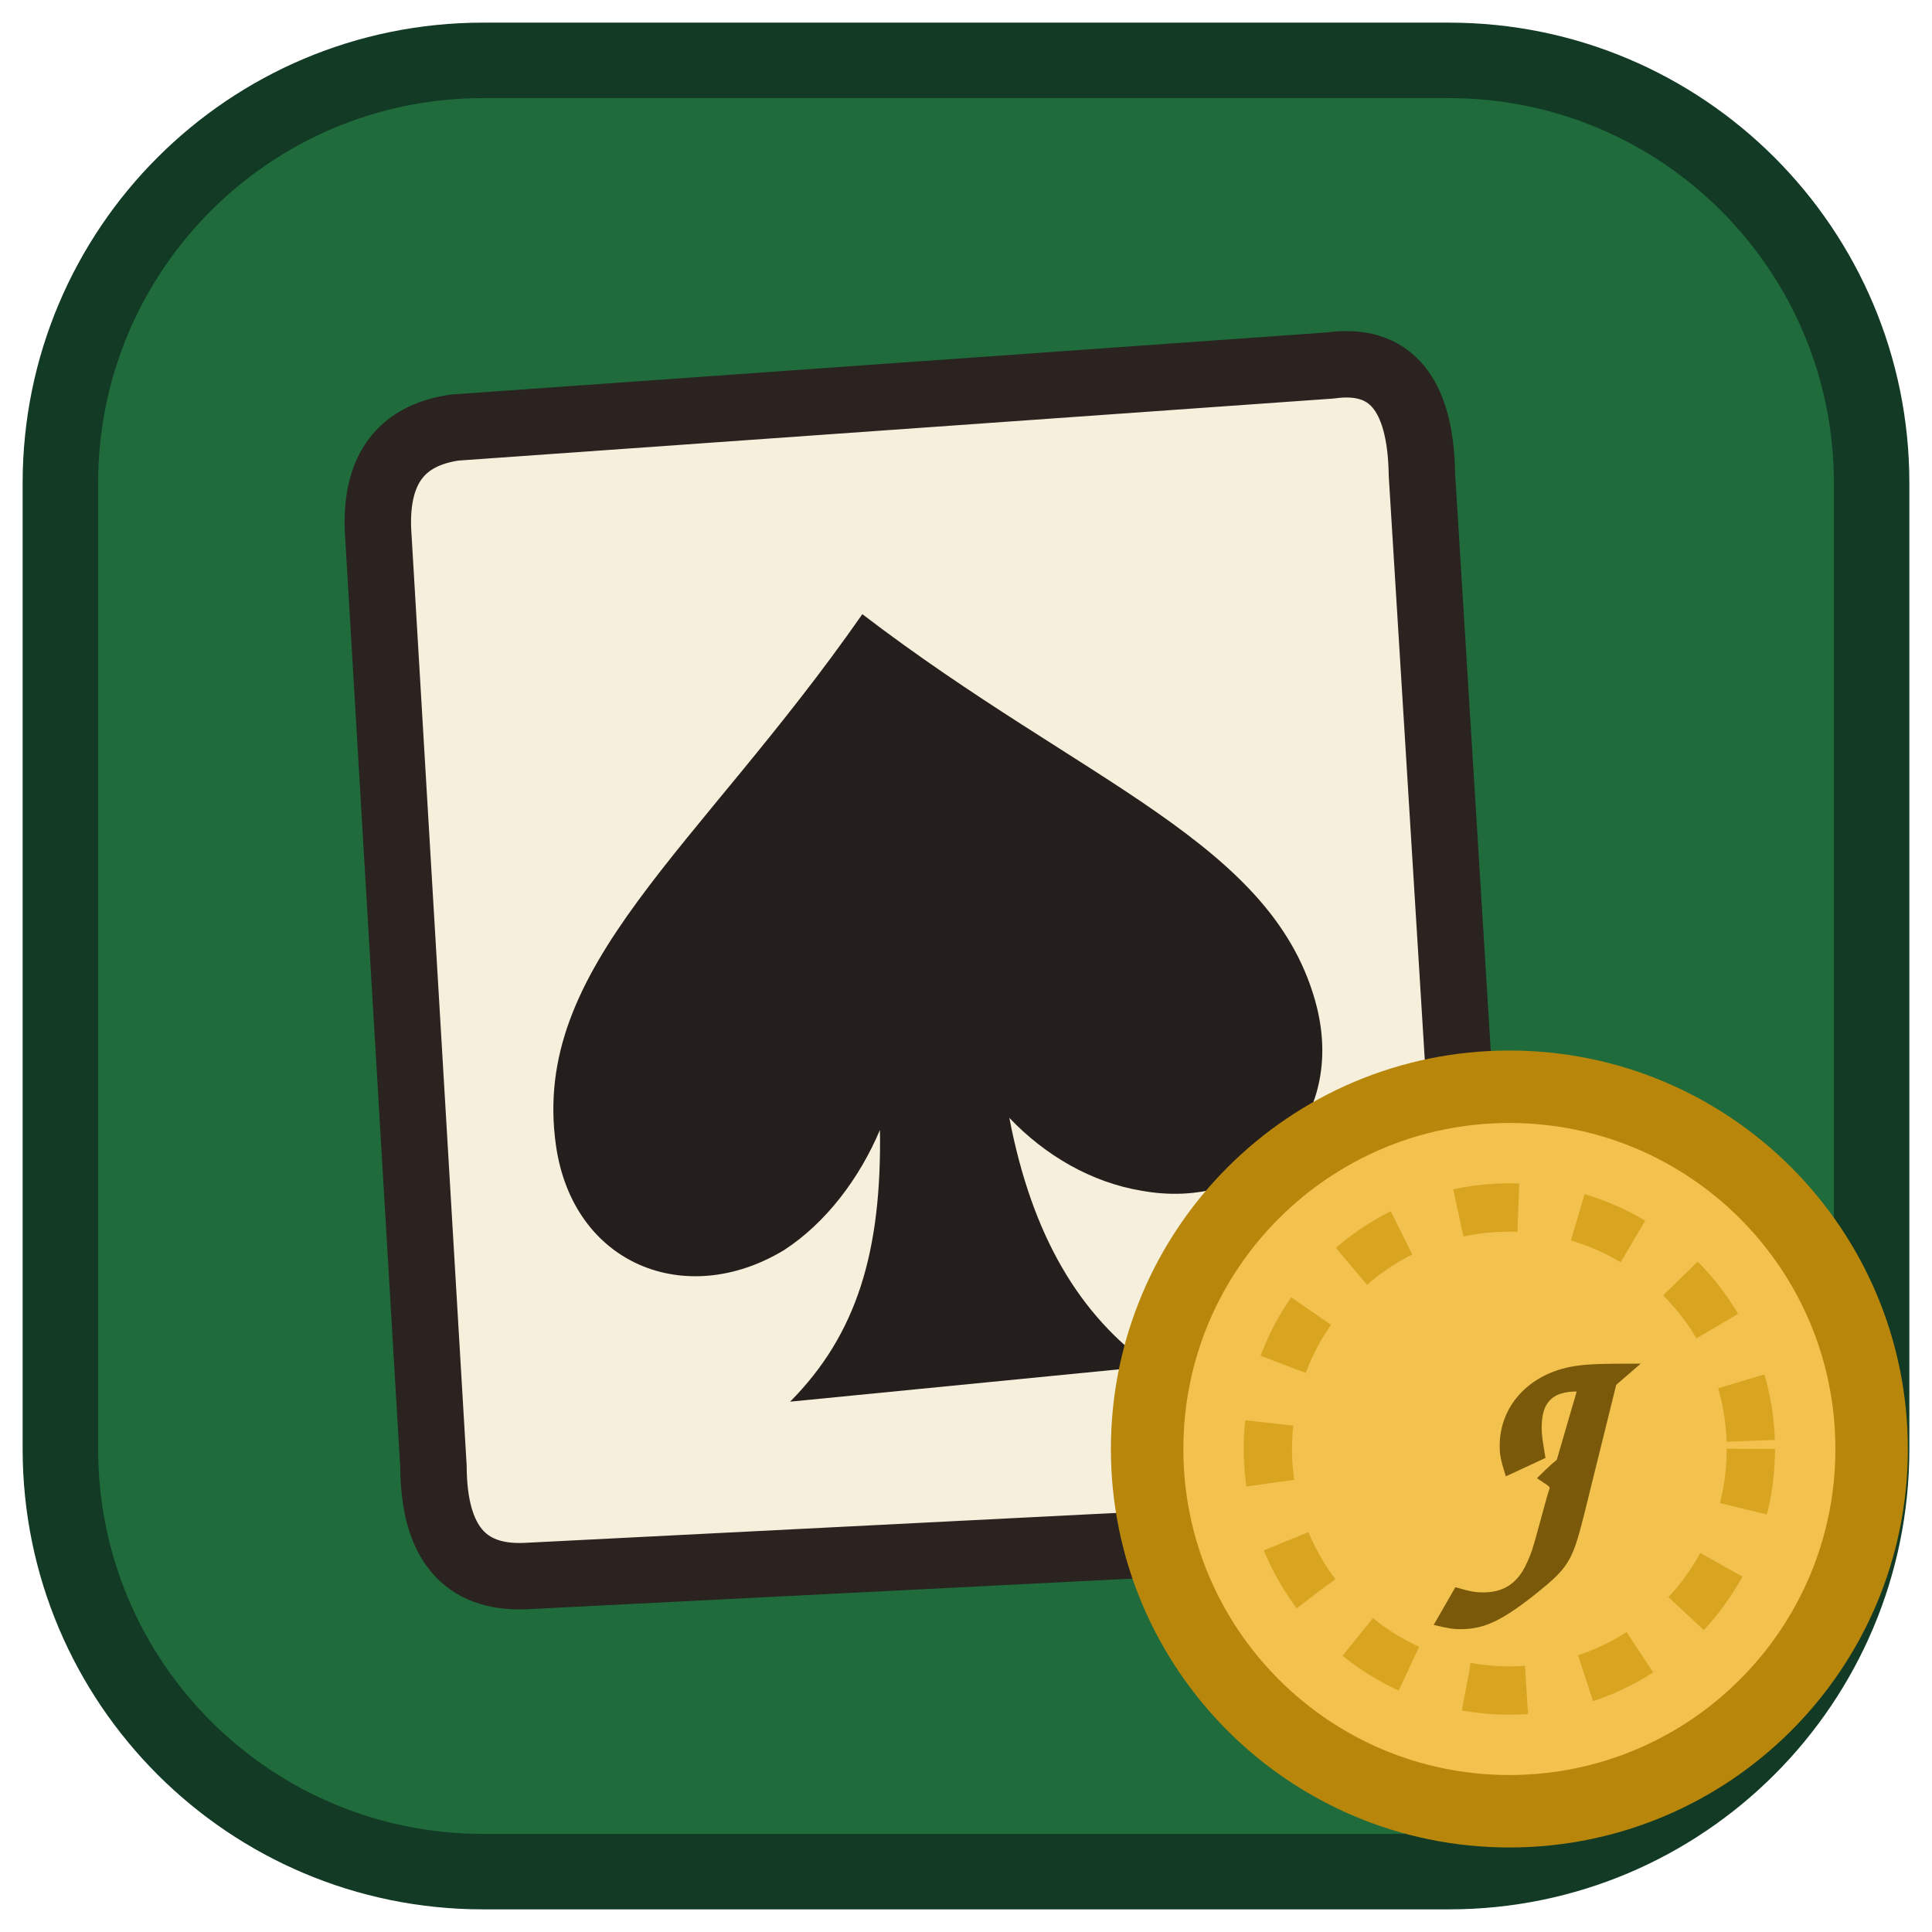
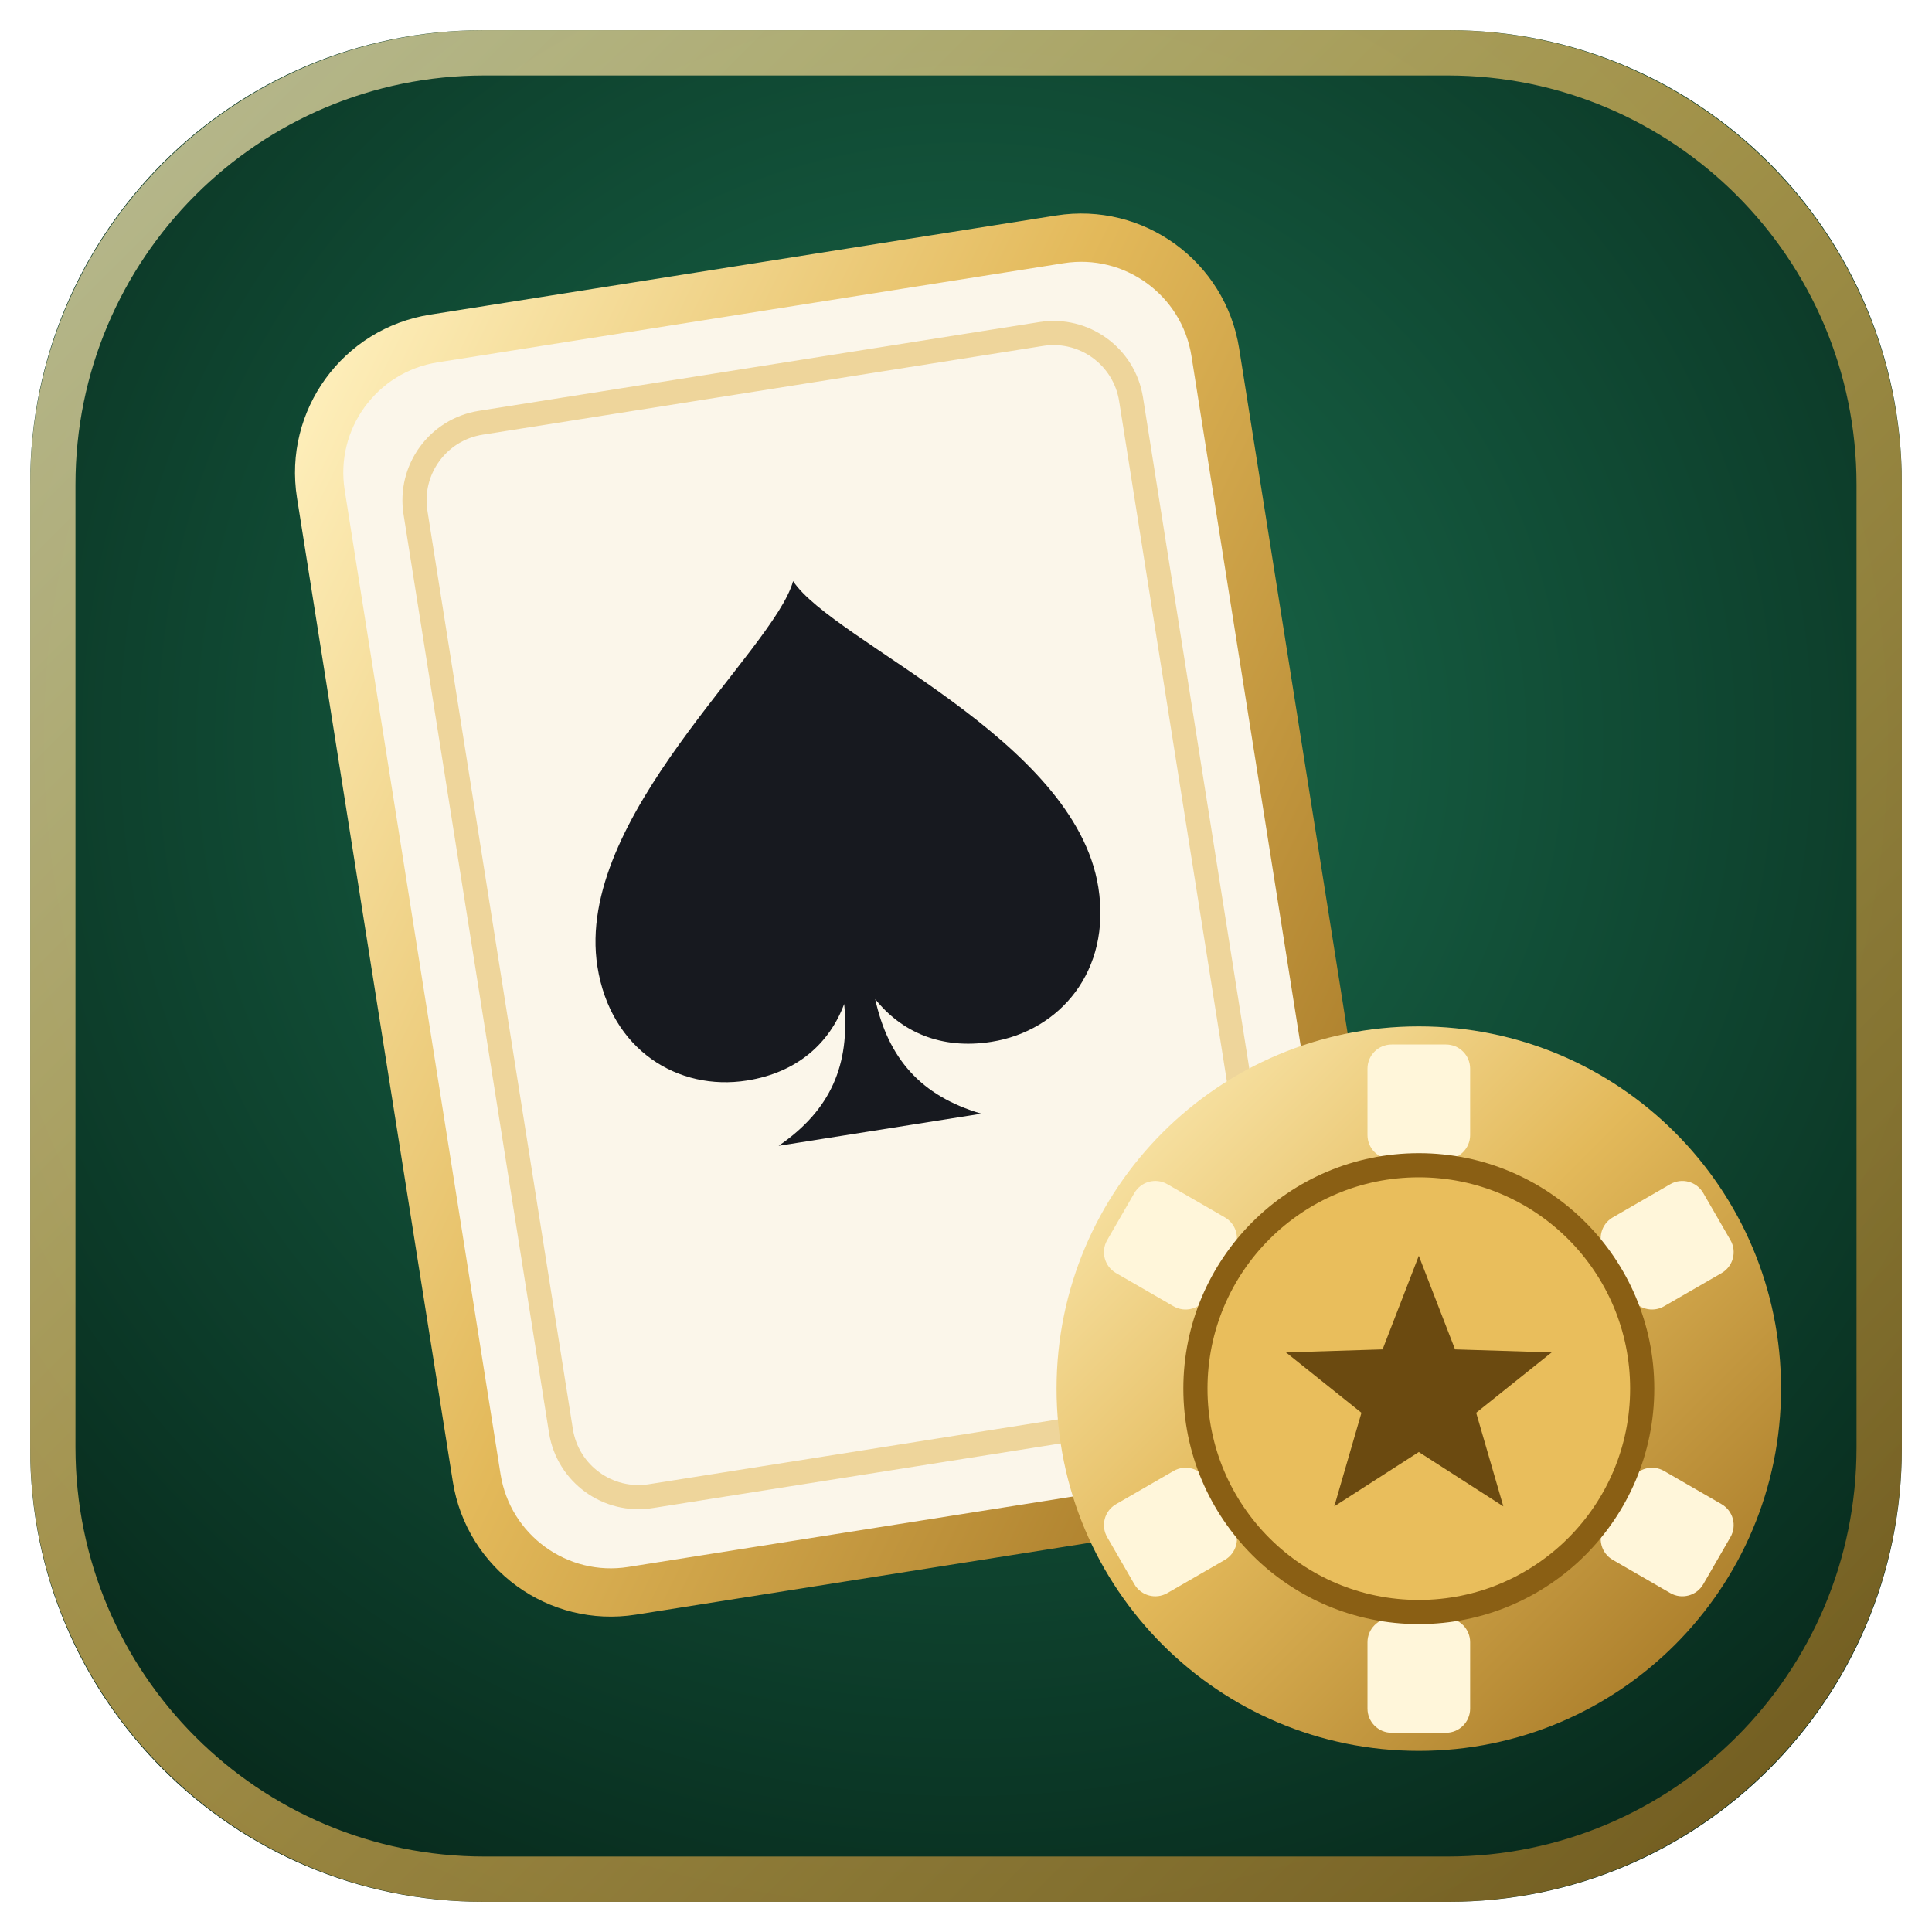
<svg xmlns="http://www.w3.org/2000/svg" viewBox="0 0 64 64" width="64" height="64">
-   <rect x="2" y="2" width="60" height="60" rx="14" fill="#1f6b3b" stroke="#123a24" stroke-width="2.5" />
-   <g transform="rotate(-8 32 34)">
-     <path d="M18 12 L47 14 Q50 14 49.5 18 L47 50 Q46.7 53 43 52.5 L15 50 Q12 49.7 12.5 46 L15 15 Q15.3 12 18 12 Z" fill="#f6efdc" stroke="#2a2320" stroke-width="2.2" stroke-linejoin="round" />
-     <path d="M30.5 20 C24 27 18 30 18 36 C18 40 21.5 42 25 40.5 C26.5 39.8 27.8 38.5 28.7 37              C28.2 41 27 43.6 24.5 45.5 L36.5 46 C34.4 44 33.2 41.2 33 37.2              C34 38.6 35.4 39.7 37 40.2 C40.6 41.4 44 39 43.6 35 C43 29.4 37 26.6 30.5 20 Z" fill="#241f1c" />
+   <defs>
+     <linearGradient id="g" x1="0" y1="0" x2="1" y2="1">
+       <stop offset="0" stop-color="#FFF1BF" />
+       <stop offset="0.45" stop-color="#E3B95A" />
+       <stop offset="1" stop-color="#9C6E1E" />
+     </linearGradient>
+     <radialGradient id="felt" cx="50%" cy="38%" r="75%">
+       <stop offset="0" stop-color="#1A6E4E" />
+       <stop offset="1" stop-color="#062418" />
+     </radialGradient>
+   </defs>
+   <rect x="1" y="1" width="62" height="62" rx="15" fill="url(#felt)" />
+   <rect x="1.75" y="1.75" width="60.5" height="60.5" rx="14.3" fill="none" stroke="url(#g)" stroke-opacity=".7" stroke-width="1.5" />
+   <g transform="rotate(-9 30 30)">
+     <rect x="13" y="9" width="30" height="42" rx="4.5" fill="#FBF6EA" stroke="url(#g)" stroke-width="1.6" />
+     <rect x="16" y="12" width="24" height="36" rx="2.6" fill="none" stroke="#E3B95A" stroke-opacity=".55" stroke-width=".8" />
+     <g transform="translate(18 18) scale(.2)">
+       <path d="M50 4 C55 15 92 37 92 62 C92 76 82 84.5 70.5 84.5 C62 84.5 56 80.5 52.6 74.5 C53.2 84.5 57.5 91.5 67 96 L33 96 C42.5 91.5 46.8 84.5 47.4 74.5 C44 80.5 38 84.5 29.5 84.5 C18 84.5 8 76 8 62 C8 37 45 15 50 4 Z" fill="#17191F" />
+     </g>
  </g>
-   <g transform="translate(40 38)">
-     <circle cx="10" cy="10" r="12" fill="#f2c14e" stroke="#b8860b" stroke-width="2.4" />
-     <circle cx="10" cy="10" r="8" fill="none" stroke="#d9a520" stroke-width="1.6" stroke-dasharray="2 2" />
-     <text x="10" y="14.5" font-family="'Marker Felt','Comic Sans MS',cursive" font-size="12" font-weight="700" text-anchor="middle" fill="#7a5a0a">J</text>
+   <g transform="translate(35 34)">
+     <circle cx="12" cy="12" r="12" fill="url(#g)" />
+     <g fill="#FFF6DA">
+       <rect x="10.3" y="0.6" width="3.4" height="3.8" rx="0.8" />
+       <rect x="10.3" y="0.6" width="3.4" height="3.8" rx="0.8" transform="rotate(60 12 12)" />
+       <rect x="10.3" y="0.6" width="3.4" height="3.8" rx="0.8" transform="rotate(120 12 12)" />
+       <rect x="10.3" y="0.6" width="3.4" height="3.8" rx="0.8" transform="rotate(180 12 12)" />
+       <rect x="10.3" y="0.6" width="3.4" height="3.8" rx="0.8" transform="rotate(240 12 12)" />
+       <rect x="10.3" y="0.6" width="3.4" height="3.8" rx="0.8" transform="rotate(300 12 12)" />
+     </g>
+     <circle cx="12" cy="12" r="7.4" fill="#E9BE5C" stroke="#8A5F14" stroke-width="0.8" />
+     <path d="M12 7.6 L13.2 10.7 L16.4 10.8 L13.9 12.8 L14.8 15.9 L12 14.1 L9.2 15.9 L10.1 12.8 L7.6 10.8 L10.8 10.7 Z" fill="#6B4A10" />
  </g>
</svg>
